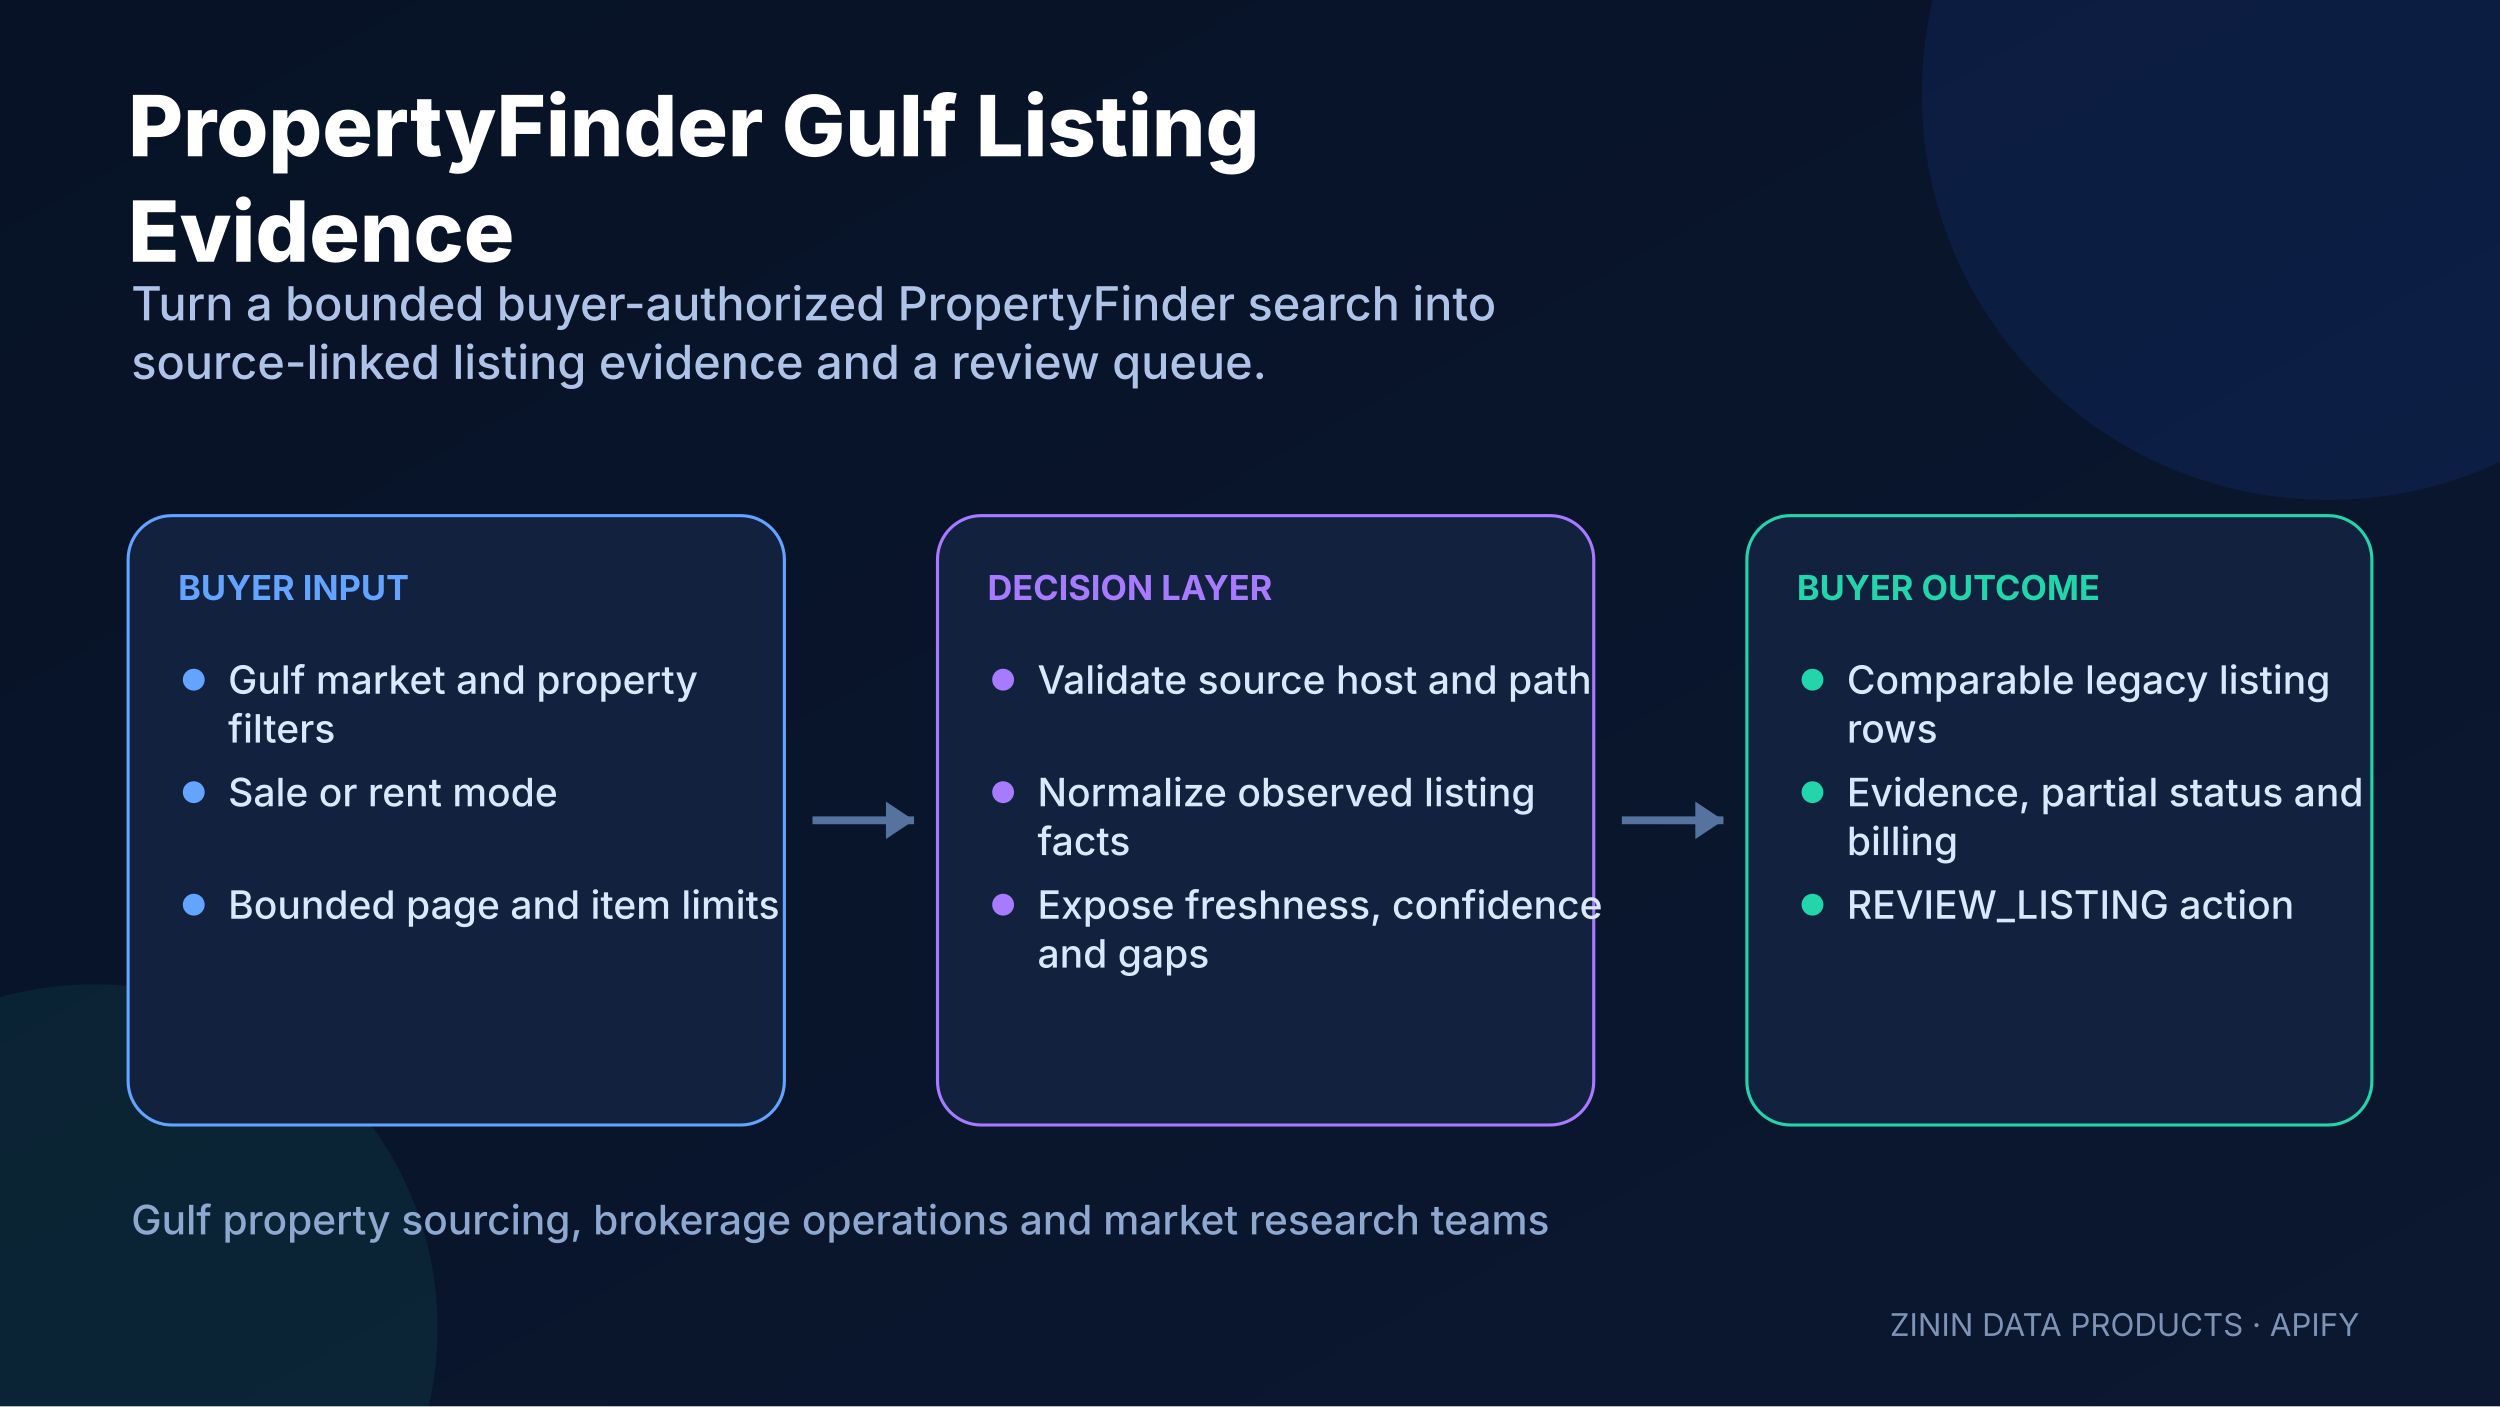
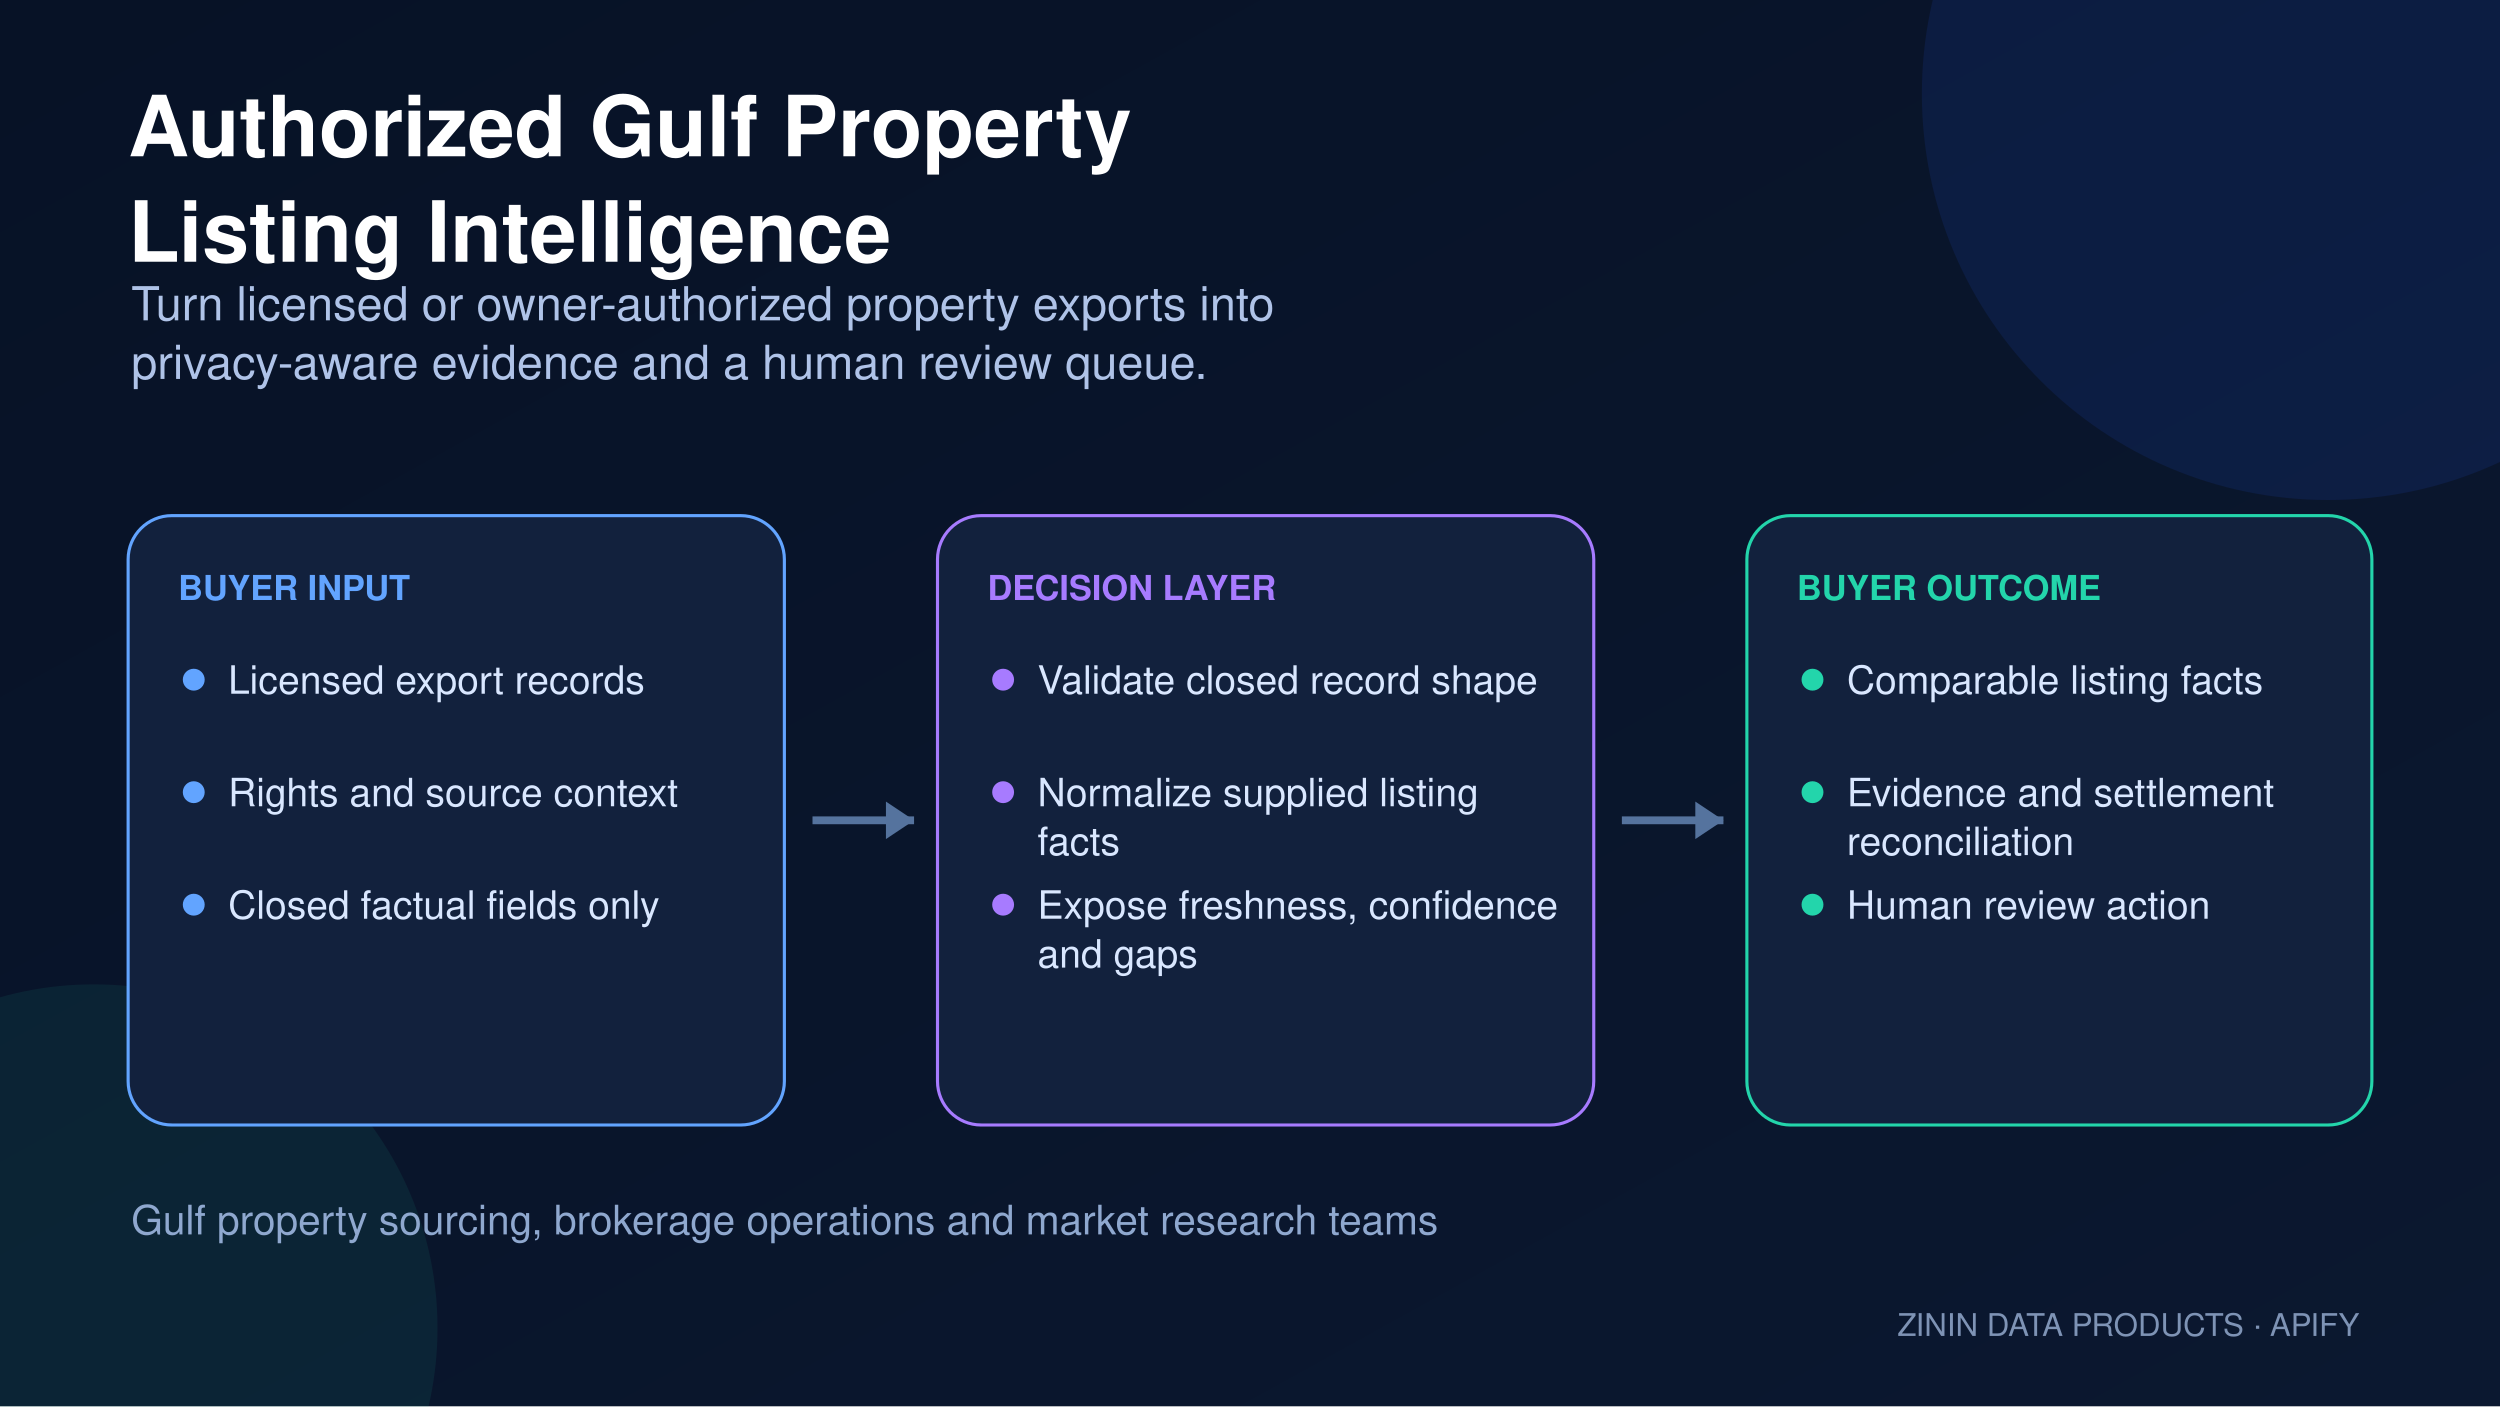
<svg xmlns="http://www.w3.org/2000/svg" width="1600" height="900" viewBox="0 0 1600 900">
  <defs>
    <linearGradient id="bg" x1="0" y1="0" x2="1" y2="1">
      <stop stop-color="#071226" />
      <stop offset="1" stop-color="#0B1830" />
    </linearGradient>
  </defs>
  <rect width="1600" height="900" fill="url(#bg)" />
  <circle cx="1490" cy="60" r="260" fill="#2457FF" opacity="0.11" />
  <circle cx="60" cy="850" r="220" fill="#23D5AB" opacity="0.08" />
-   <text x="82" y="100" font-family="Inter,Arial,sans-serif" font-size="54" font-weight="760" fill="#FFFFFF">PropertyFinder Gulf Listing</text>
-   <text x="82" y="167.5" font-family="Inter,Arial,sans-serif" font-size="54" font-weight="760" fill="#FFFFFF">Evidence</text>
-   <text x="84" y="205" font-family="Inter,Arial,sans-serif" font-size="30" font-weight="500" fill="#AFC3E8">Turn a bounded buyer-authorized PropertyFinder search into</text>
-   <text x="84" y="242.5" font-family="Inter,Arial,sans-serif" font-size="30" font-weight="500" fill="#AFC3E8">source-linked listing evidence and a review queue.</text>
+   <text x="82" y="100" font-family="Helvetica,Arial,sans-serif" font-size="54" font-weight="700" fill="#FFFFFF">Authorized Gulf Property</text>
+   <text x="82" y="167.5" font-family="Helvetica,Arial,sans-serif" font-size="54" font-weight="700" fill="#FFFFFF">Listing Intelligence</text>
+   <text x="84" y="205" font-family="Helvetica,Arial,sans-serif" font-size="30" font-weight="500" fill="#AFC3E8">Turn licensed or owner-authorized property exports into</text>
+   <text x="84" y="242.5" font-family="Helvetica,Arial,sans-serif" font-size="30" font-weight="500" fill="#AFC3E8">privacy-aware evidence and a human review queue.</text>
  <rect x="82" y="330" width="420" height="390" rx="28" fill="#12213D" stroke="#62A4FF" stroke-width="2" />
-   <text x="114" y="384" font-family="Inter,Arial,sans-serif" font-size="22" font-weight="700" fill="#62A4FF">BUYER INPUT</text>
+   <text x="114" y="384" font-family="Helvetica,Arial,sans-serif" font-size="22" font-weight="700" fill="#62A4FF">BUYER INPUT</text>
  <circle cx="124" cy="435" r="7" fill="#62A4FF" />
-   <text x="146" y="444" font-family="Inter,Arial,sans-serif" font-size="25" font-weight="500" fill="#D9E7FF">Gulf market and property</text>
-   <text x="146" y="475.25" font-family="Inter,Arial,sans-serif" font-size="25" font-weight="500" fill="#D9E7FF">filters</text>
+   <text x="146" y="444" font-family="Helvetica,Arial,sans-serif" font-size="25" font-weight="500" fill="#D9E7FF">Licensed export records</text>
  <circle cx="124" cy="507" r="7" fill="#62A4FF" />
-   <text x="146" y="516" font-family="Inter,Arial,sans-serif" font-size="25" font-weight="500" fill="#D9E7FF">Sale or rent mode</text>
+   <text x="146" y="516" font-family="Helvetica,Arial,sans-serif" font-size="25" font-weight="500" fill="#D9E7FF">Rights and source context</text>
  <circle cx="124" cy="579" r="7" fill="#62A4FF" />
-   <text x="146" y="588" font-family="Inter,Arial,sans-serif" font-size="25" font-weight="500" fill="#D9E7FF">Bounded page and item limits</text>
+   <text x="146" y="588" font-family="Helvetica,Arial,sans-serif" font-size="25" font-weight="500" fill="#D9E7FF">Closed factual fields only</text>
  <path d="M520 525 H585" stroke="#55739E" stroke-width="5" />
  <path d="M585 525 l-18 -12 v24z" fill="#55739E" />
  <rect x="600" y="330" width="420" height="390" rx="28" fill="#12213D" stroke="#A77BFF" stroke-width="2" />
-   <text x="632" y="384" font-family="Inter,Arial,sans-serif" font-size="22" font-weight="700" fill="#A77BFF">DECISION LAYER</text>
+   <text x="632" y="384" font-family="Helvetica,Arial,sans-serif" font-size="22" font-weight="700" fill="#A77BFF">DECISION LAYER</text>
  <circle cx="642" cy="435" r="7" fill="#A77BFF" />
-   <text x="664" y="444" font-family="Inter,Arial,sans-serif" font-size="25" font-weight="500" fill="#D9E7FF">Validate source host and path</text>
+   <text x="664" y="444" font-family="Helvetica,Arial,sans-serif" font-size="25" font-weight="500" fill="#D9E7FF">Validate closed record shape</text>
  <circle cx="642" cy="507" r="7" fill="#A77BFF" />
-   <text x="664" y="516" font-family="Inter,Arial,sans-serif" font-size="25" font-weight="500" fill="#D9E7FF">Normalize observed listing</text>
-   <text x="664" y="547.25" font-family="Inter,Arial,sans-serif" font-size="25" font-weight="500" fill="#D9E7FF">facts</text>
+   <text x="664" y="516" font-family="Helvetica,Arial,sans-serif" font-size="25" font-weight="500" fill="#D9E7FF">Normalize supplied listing</text>
+   <text x="664" y="547.25" font-family="Helvetica,Arial,sans-serif" font-size="25" font-weight="500" fill="#D9E7FF">facts</text>
  <circle cx="642" cy="579" r="7" fill="#A77BFF" />
-   <text x="664" y="588" font-family="Inter,Arial,sans-serif" font-size="25" font-weight="500" fill="#D9E7FF">Expose freshness, confidence</text>
-   <text x="664" y="619.25" font-family="Inter,Arial,sans-serif" font-size="25" font-weight="500" fill="#D9E7FF">and gaps</text>
+   <text x="664" y="588" font-family="Helvetica,Arial,sans-serif" font-size="25" font-weight="500" fill="#D9E7FF">Expose freshness, confidence</text>
+   <text x="664" y="619.25" font-family="Helvetica,Arial,sans-serif" font-size="25" font-weight="500" fill="#D9E7FF">and gaps</text>
  <path d="M1038 525 H1103" stroke="#55739E" stroke-width="5" />
  <path d="M1103 525 l-18 -12 v24z" fill="#55739E" />
  <rect x="1118" y="330" width="400" height="390" rx="28" fill="#12213D" stroke="#23D5AB" stroke-width="2" />
-   <text x="1150" y="384" font-family="Inter,Arial,sans-serif" font-size="22" font-weight="700" fill="#23D5AB">BUYER OUTCOME</text>
+   <text x="1150" y="384" font-family="Helvetica,Arial,sans-serif" font-size="22" font-weight="700" fill="#23D5AB">BUYER OUTCOME</text>
  <circle cx="1160" cy="435" r="7" fill="#23D5AB" />
-   <text x="1182" y="444" font-family="Inter,Arial,sans-serif" font-size="25" font-weight="500" fill="#D9E7FF">Comparable legacy listing</text>
-   <text x="1182" y="475.25" font-family="Inter,Arial,sans-serif" font-size="25" font-weight="500" fill="#D9E7FF">rows</text>
+   <text x="1182" y="444" font-family="Helvetica,Arial,sans-serif" font-size="25" font-weight="500" fill="#D9E7FF">Comparable listing facts</text>
  <circle cx="1160" cy="507" r="7" fill="#23D5AB" />
-   <text x="1182" y="516" font-family="Inter,Arial,sans-serif" font-size="25" font-weight="500" fill="#D9E7FF">Evidence, partial status and</text>
-   <text x="1182" y="547.25" font-family="Inter,Arial,sans-serif" font-size="25" font-weight="500" fill="#D9E7FF">billing</text>
+   <text x="1182" y="516" font-family="Helvetica,Arial,sans-serif" font-size="25" font-weight="500" fill="#D9E7FF">Evidence and settlement</text>
+   <text x="1182" y="547.25" font-family="Helvetica,Arial,sans-serif" font-size="25" font-weight="500" fill="#D9E7FF">reconciliation</text>
  <circle cx="1160" cy="579" r="7" fill="#23D5AB" />
-   <text x="1182" y="588" font-family="Inter,Arial,sans-serif" font-size="25" font-weight="500" fill="#D9E7FF">REVIEW_LISTING action</text>
-   <text x="84" y="790" font-family="Inter,Arial,sans-serif" font-size="26" font-weight="500" fill="#8FA8CF">Gulf property sourcing, brokerage operations and market research teams</text>
-   <text x="1510" y="855" text-anchor="end" font-family="Inter,Arial,sans-serif" font-size="20" fill="#7E93B5">ZININ DATA PRODUCTS · APIFY</text>
+   <text x="1182" y="588" font-family="Helvetica,Arial,sans-serif" font-size="25" font-weight="500" fill="#D9E7FF">Human review action</text>
+   <text x="84" y="790" font-family="Helvetica,Arial,sans-serif" font-size="26" font-weight="500" fill="#8FA8CF">Gulf property sourcing, brokerage operations and market research teams</text>
+   <text x="1510" y="855" text-anchor="end" font-family="Helvetica,Arial,sans-serif" font-size="20" fill="#7E93B5">ZININ DATA PRODUCTS · APIFY</text>
</svg>
